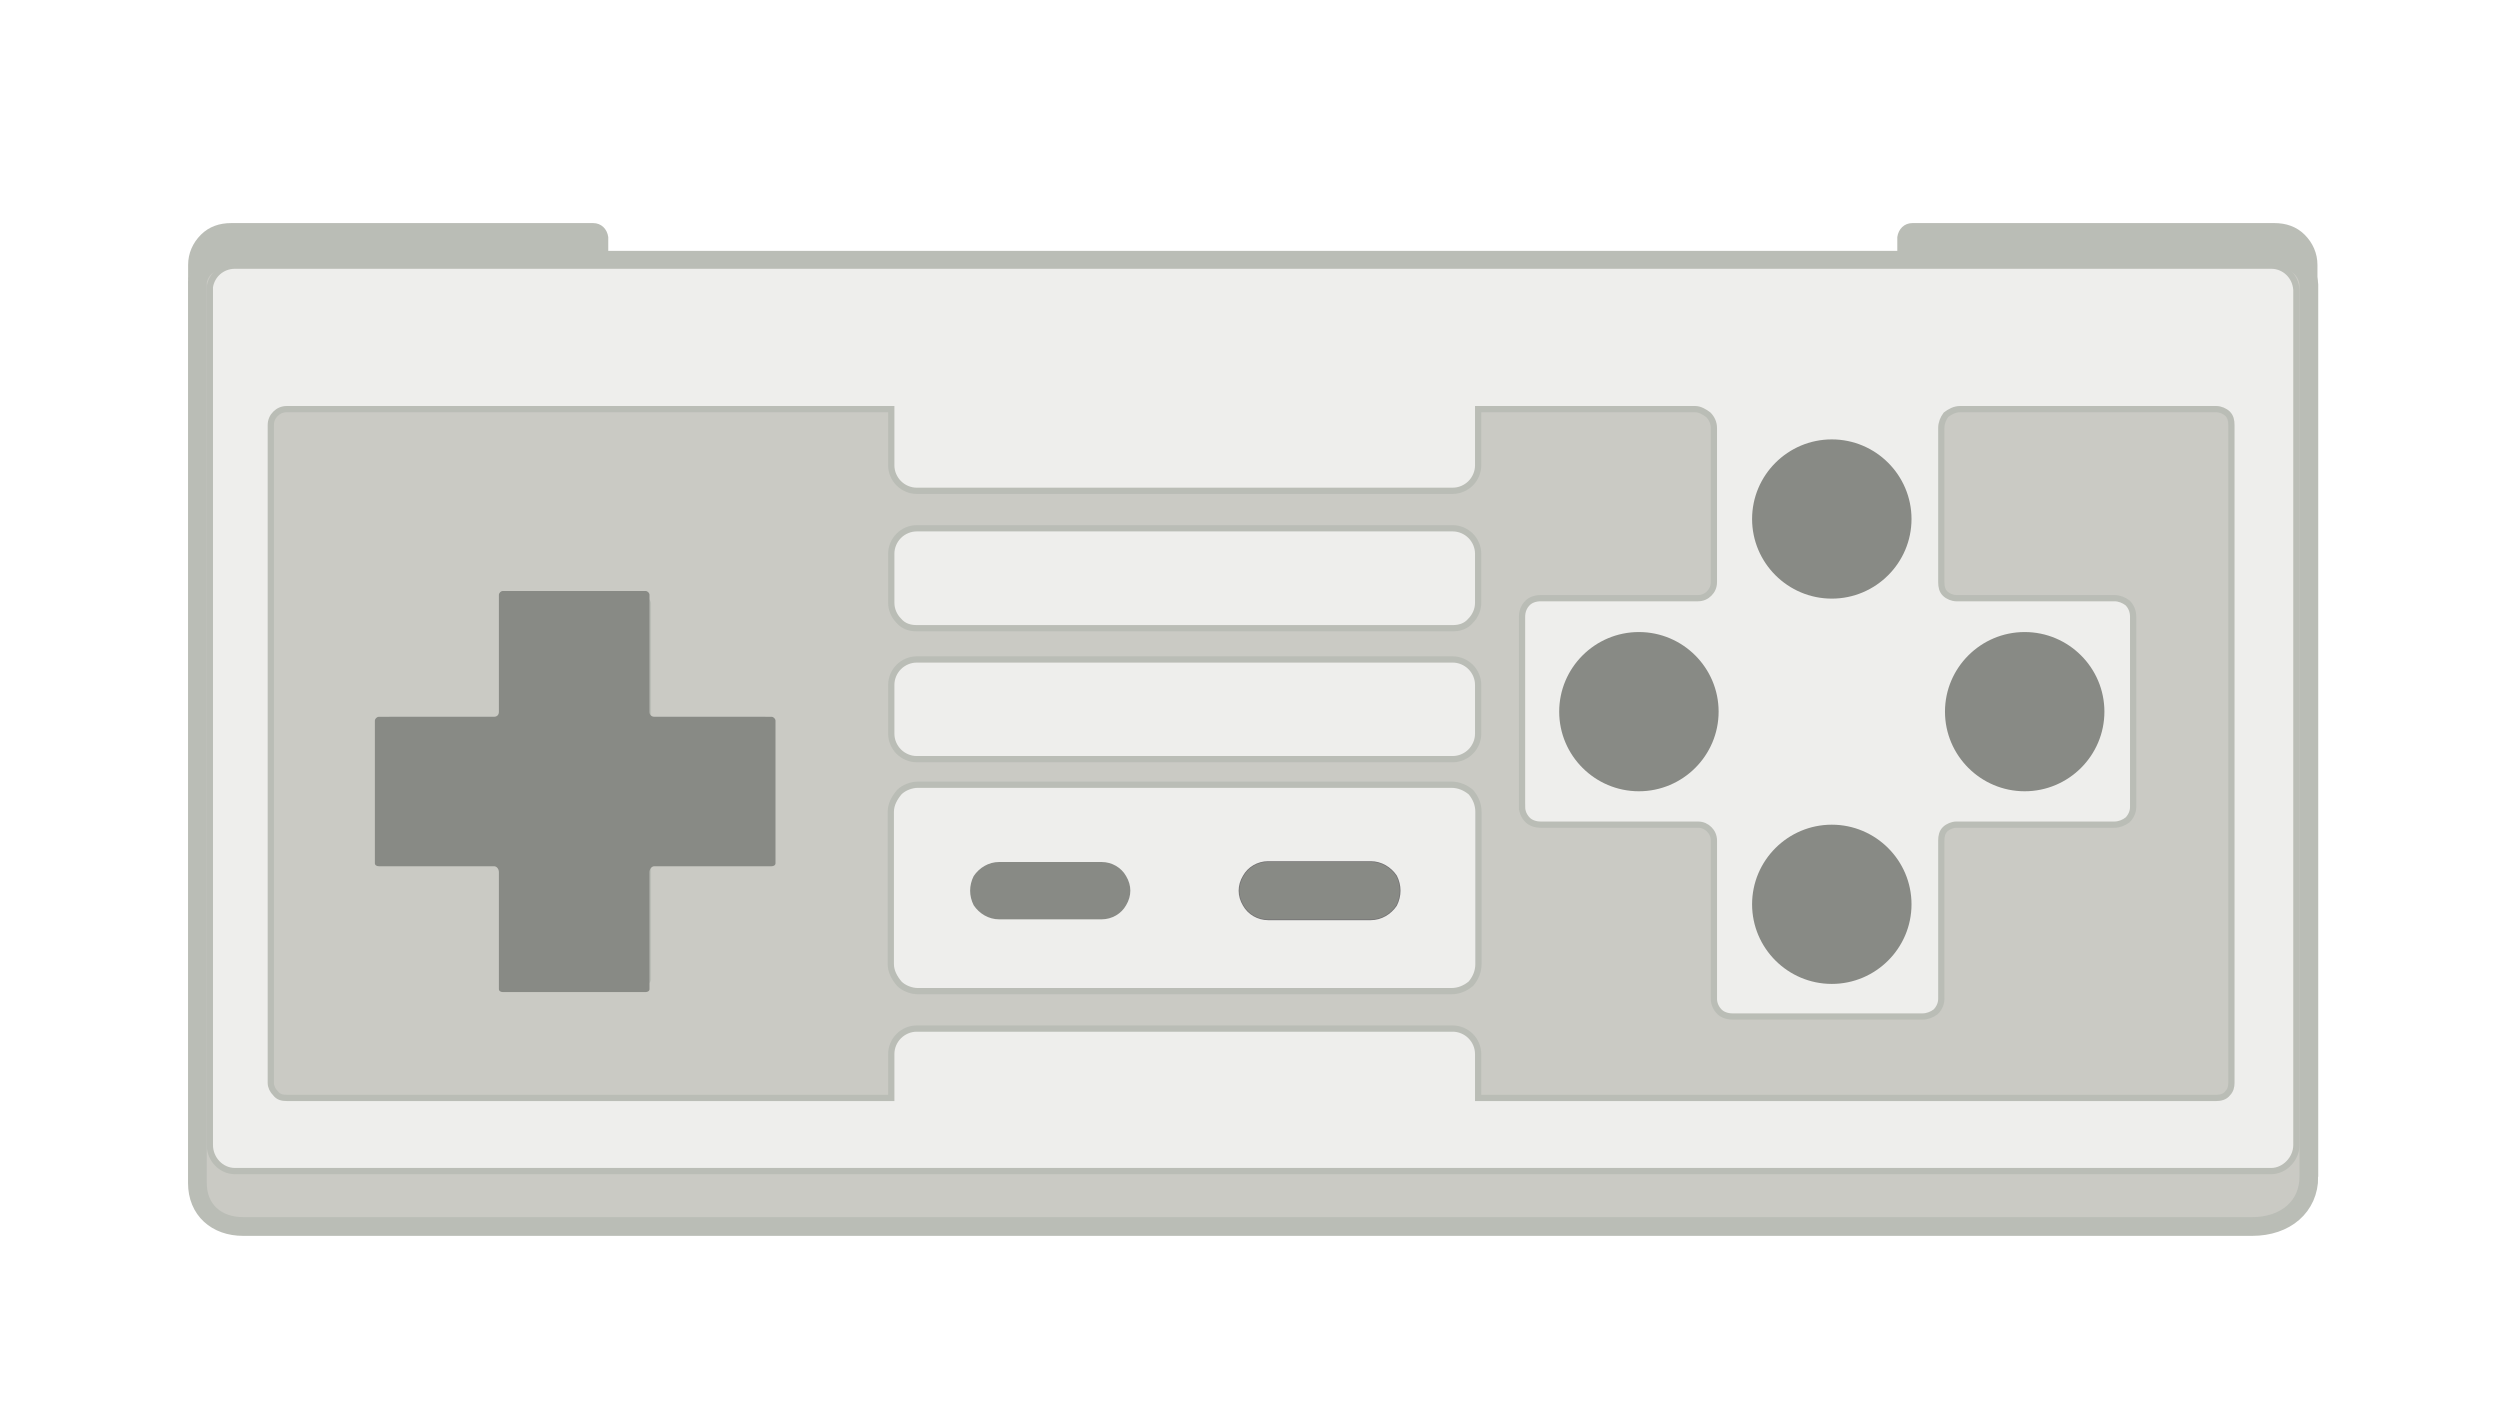
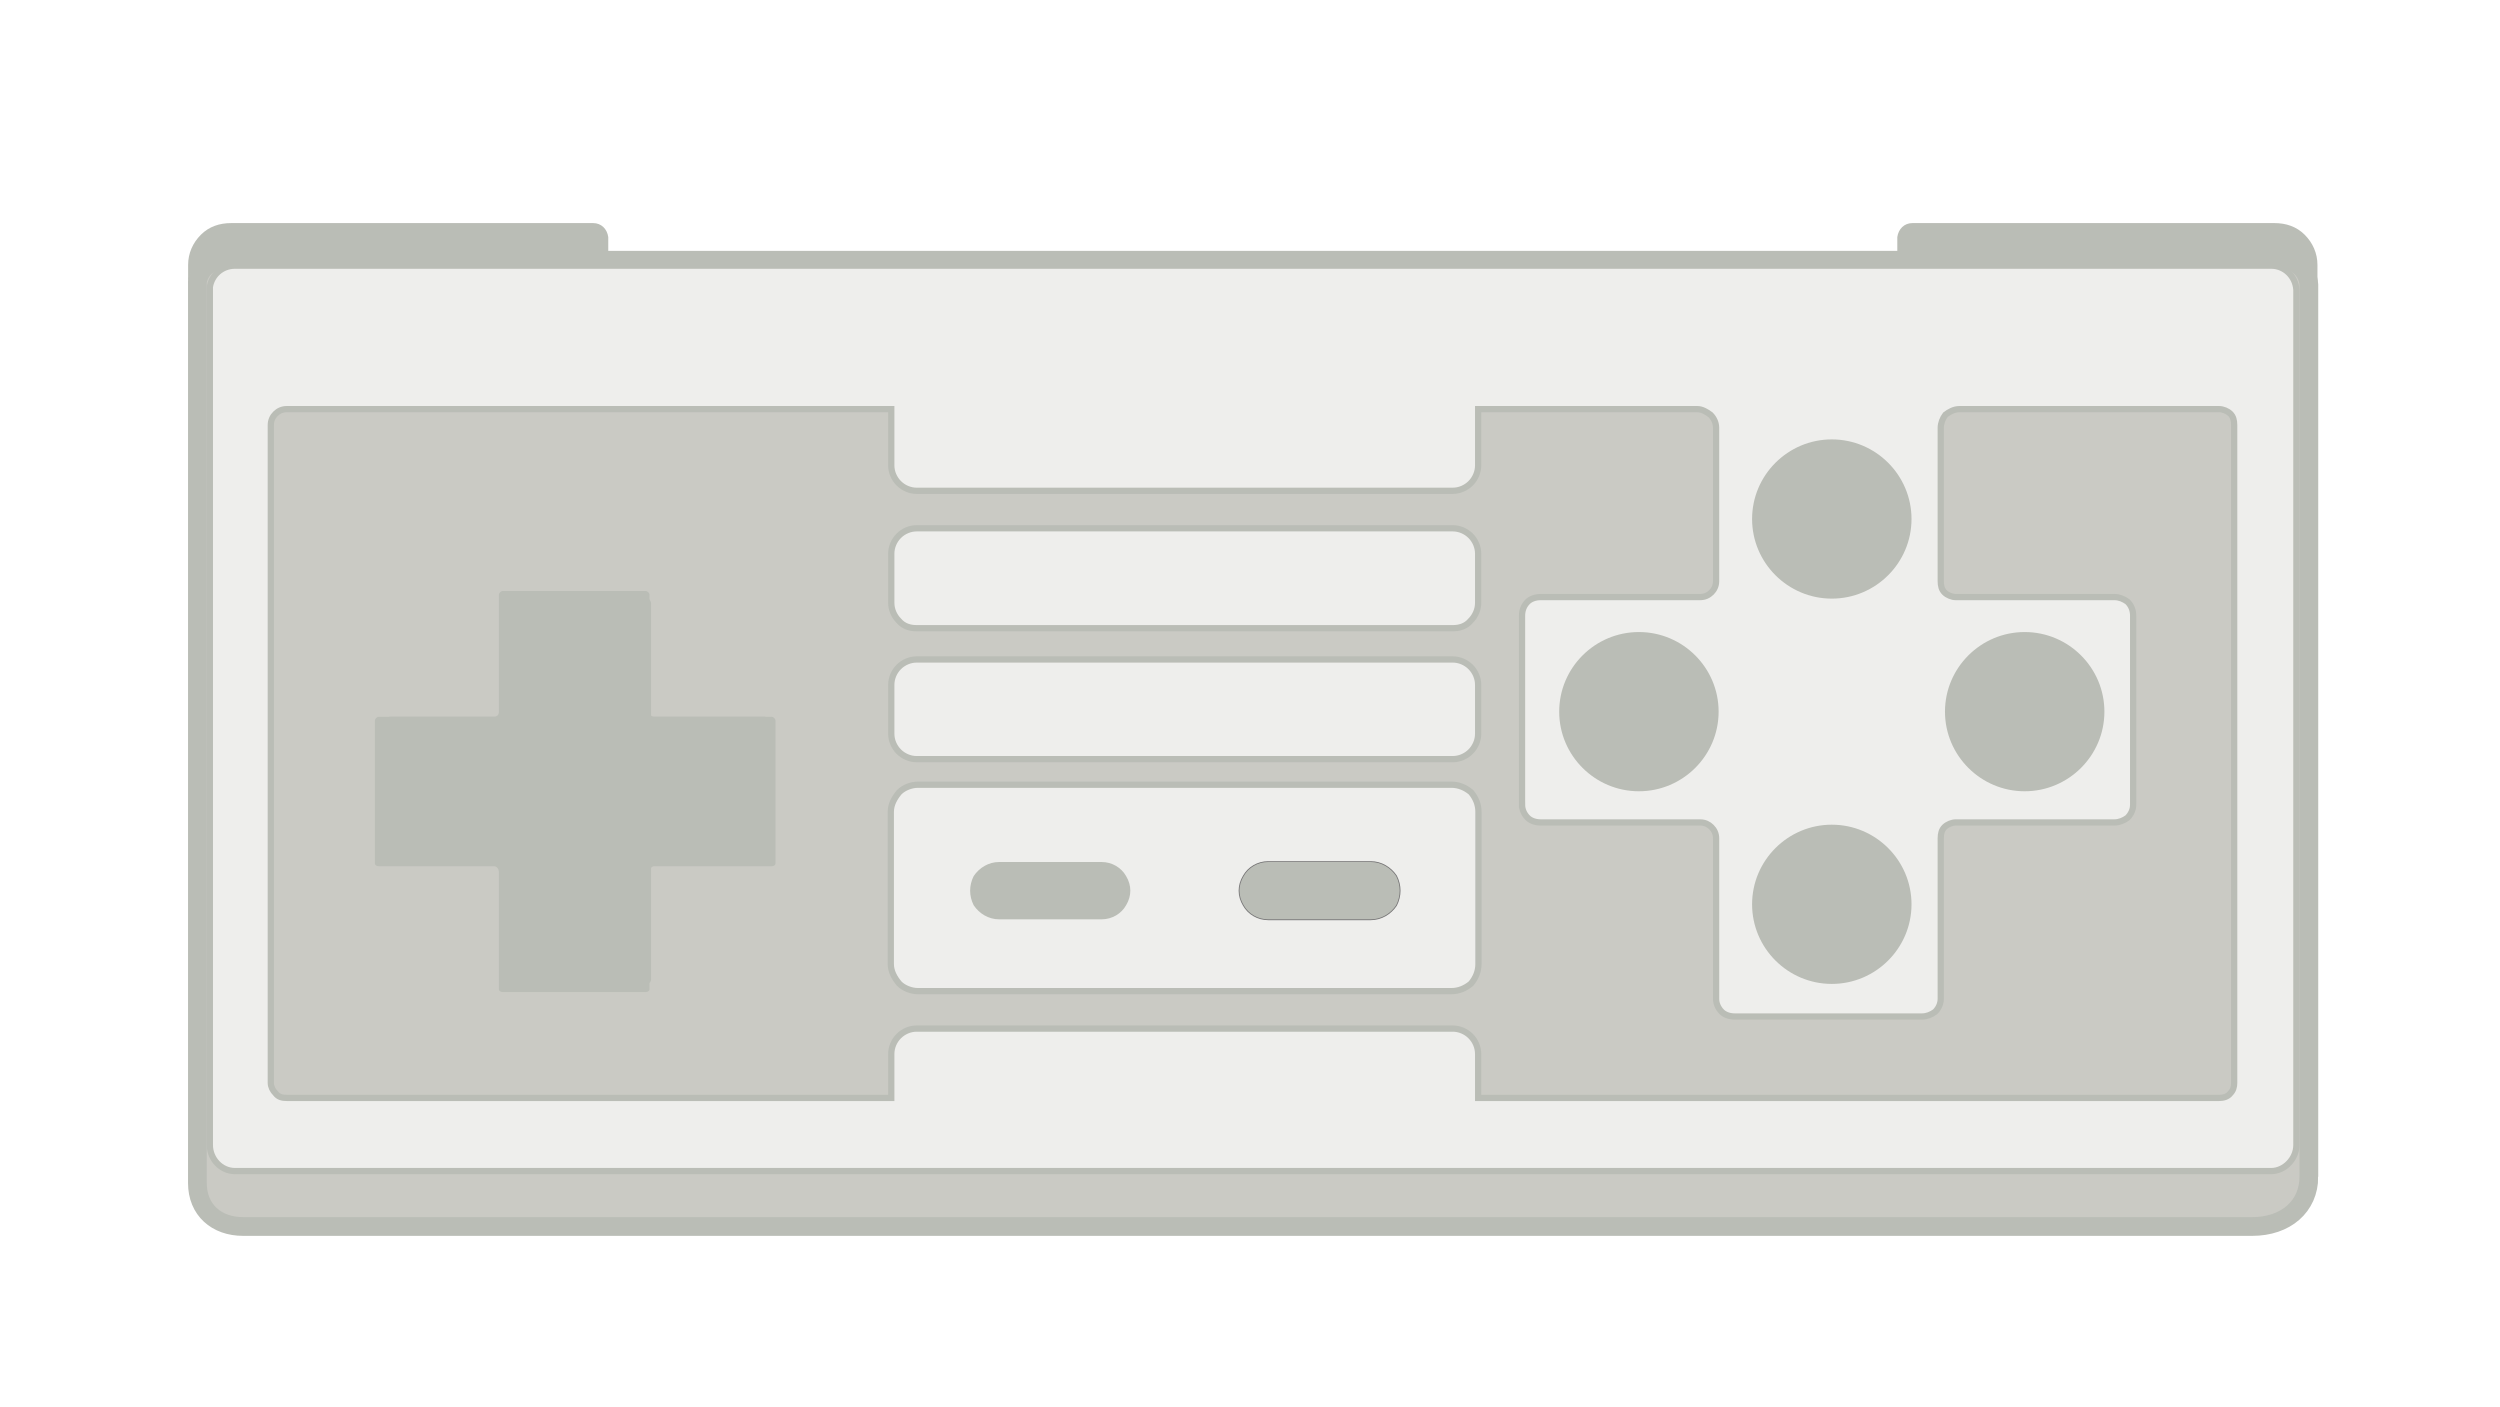
<svg xmlns="http://www.w3.org/2000/svg" id="svg7384" version="1.1" height="225" width="400">
  <defs id="defs7386" />
  <g transform="translate(-569.101,-638)" id="layer12" style="display:inline">
    <line class="fil0 str2" x1="924.817" y1="813.962" x2="805.733" y2="813.962" id="line87" style="clip-rule:evenodd;fill:none;fill-rule:evenodd;stroke:#757475;stroke-width:0.27;stroke-linejoin:bevel;image-rendering:optimizeQuality;shape-rendering:geometricPrecision;text-rendering:geometricPrecision" />
    <line class="fil0 str2" x1="711.64" y1="813.962" x2="614.385" y2="813.962" id="line89" style="clip-rule:evenodd;fill:none;fill-rule:evenodd;stroke:#757475;stroke-width:0.27;stroke-linejoin:bevel;image-rendering:optimizeQuality;shape-rendering:geometricPrecision;text-rendering:geometricPrecision" />
    <path style="clip-rule:evenodd;fill:#cacac4;fill-opacity:1;fill-rule:evenodd;stroke:#babdb6;stroke-width:3;stroke-miterlimit:4;stroke-dasharray:none;stroke-opacity:1;image-rendering:optimizeQuality;shape-rendering:geometricPrecision;text-rendering:geometricPrecision" id="path8346" d="m 938.517,826.279 0,-142.579 0,-0.15 c -0.151,-2.255 -1.957,-3.909 -4.065,-3.909 l -50.283,0 -229.136,0 -50.283,0 c -2.108,0 -3.764,1.504 -4.065,3.458 l 0,0.601 0,143.579 c 0,4.316 3.063,6.96 7.315,6.96 l 321.453,0 c 5.358,0 9.065,-3.205 9.065,-7.96 z" class="fil0 str3" />
    <line class="fil0 str2" x1="908.407" y1="733.671" x2="882.965" y2="733.671" id="line105" style="clip-rule:evenodd;fill:none;fill-rule:evenodd;stroke:#757475;stroke-width:0.27;stroke-linejoin:bevel;image-rendering:optimizeQuality;shape-rendering:geometricPrecision;text-rendering:geometricPrecision" />
    <line class="fil0 str2" x1="841.413" y1="733.671" x2="816.121" y2="733.671" id="line107" style="clip-rule:evenodd;fill:none;fill-rule:evenodd;stroke:#757475;stroke-width:0.27;stroke-linejoin:bevel;image-rendering:optimizeQuality;shape-rendering:geometricPrecision;text-rendering:geometricPrecision" />
    <path class="fil0 str2" d="m 611.825,811.556 c 0,0.601 0.301,1.203 0.753,1.654 0.452,0.601 1.054,0.752 1.807,0.752" id="path123" style="clip-rule:evenodd;fill:none;fill-rule:evenodd;stroke:#757475;stroke-width:0.27;stroke-linejoin:bevel;image-rendering:optimizeQuality;shape-rendering:geometricPrecision;text-rendering:geometricPrecision" />
    <path class="fil0 str3" d="m 936.523,821.213 0,-136.696 0,-0.149 c -0.149,-2.229 -1.934,-3.863 -4.017,-3.863 l -49.69,0 -226.431,0 -49.69,0 c -2.083,0 -3.719,1.486 -4.017,3.417 l 0,0.594 0,136.696 c 0,2.229 1.785,4.16 4.017,4.16 l 325.811,0 c 2.083,0 4.017,-1.932 4.017,-4.16 z" id="path139" style="clip-rule:evenodd;fill:#eeeeec;fill-opacity:1;fill-rule:evenodd;stroke:#babdb6;stroke-width:1;stroke-miterlimit:4;stroke-dasharray:none;stroke-opacity:1;image-rendering:optimizeQuality;shape-rendering:geometricPrecision;text-rendering:geometricPrecision" />
    <path class="fil0 str3" d="m 872.669,676.111 0,2.604 62.196,0 c 2.607,0 4.842,2.046 5.028,4.835 l 0,-3.162 c 0,-1.86 -0.745,-3.534 -2.048,-4.835 -1.304,-1.302 -2.979,-1.86 -4.842,-1.86 l -24.394,0 -8.938,0 -24.58,0 c -1.303,0 -2.235,0.93 -2.421,2.232 l 0,0.186 z" id="path143" style="clip-rule:evenodd;fill:#babdb6;fill-opacity:1;fill-rule:evenodd;stroke:none;stroke-width:2;stroke-miterlimit:4;stroke-dasharray:none;stroke-opacity:1;image-rendering:optimizeQuality;shape-rendering:geometricPrecision;text-rendering:geometricPrecision" />
-     <path id="path131" style="clip-rule:evenodd;fill:#888a85;fill-opacity:1;fill-rule:evenodd;stroke:none;stroke-width:0.27;image-rendering:optimizeQuality;shape-rendering:geometricPrecision;text-rendering:geometricPrecision" d="m 831.326,739.127 c -7.028,0 -12.754,5.719 -12.754,12.738 0,7.019 5.726,12.738 12.754,12.738 7.028,0 12.754,-5.719 12.754,-12.738 0,-7.019 -5.726,-12.738 -12.754,-12.738 z m 30.863,-30.823 c -7.028,0 -12.754,5.719 -12.754,12.738 0,7.019 5.726,12.738 12.754,12.738 7.028,0 12.754,-5.719 12.754,-12.738 0,-7.019 -5.726,-12.738 -12.754,-12.738 z m 30.863,30.823 c -7.028,0 -12.754,5.719 -12.754,12.738 0,7.019 5.726,12.738 12.754,12.738 7.028,0 12.754,-5.719 12.754,-12.738 0,-7.019 -5.726,-12.738 -12.754,-12.738 z m -30.863,30.823 c -7.028,0 -12.754,5.719 -12.754,12.738 0,7.019 5.726,12.738 12.754,12.738 7.028,0 12.754,-5.719 12.754,-12.738 0,-7.019 -5.726,-12.738 -12.754,-12.738 z" />
+     <path id="path131" style="clip-rule:nonzero;fill:#babdb6;fill-opacity:1;fill-rule:nonzero;stroke:none;stroke-width:0.579;image-rendering:auto;shape-rendering:auto;text-rendering:auto;color:#000000;display:inline;overflow:visible;visibility:visible;opacity:1;isolation:auto;mix-blend-mode:normal;color-interpolation:sRGB;color-interpolation-filters:linearRGB;solid-color:#000000;solid-opacity:1;stroke-linecap:butt;stroke-linejoin:miter;stroke-miterlimit:4;stroke-dasharray:none;stroke-dashoffset:0;stroke-opacity:1;filter-blend-mode:normal;filter-gaussianBlur-deviation:0;color-rendering:auto;enable-background:accumulate" d="m 831.326,739.127 c -7.028,0 -12.754,5.719 -12.754,12.738 0,7.019 5.726,12.738 12.754,12.738 7.028,0 12.754,-5.719 12.754,-12.738 0,-7.019 -5.726,-12.738 -12.754,-12.738 z m 30.863,-30.823 c -7.028,0 -12.754,5.719 -12.754,12.738 0,7.019 5.726,12.738 12.754,12.738 7.028,0 12.754,-5.719 12.754,-12.738 0,-7.019 -5.726,-12.738 -12.754,-12.738 z m 30.863,30.823 c -7.028,0 -12.754,5.719 -12.754,12.738 0,7.019 5.726,12.738 12.754,12.738 7.028,0 12.754,-5.719 12.754,-12.738 0,-7.019 -5.726,-12.738 -12.754,-12.738 z m -30.863,30.823 c -7.028,0 -12.754,5.719 -12.754,12.738 0,7.019 5.726,12.738 12.754,12.738 7.028,0 12.754,-5.719 12.754,-12.738 0,-7.019 -5.726,-12.738 -12.754,-12.738 z" />
    <path class="fil0 str3" d="m 768.096,778.177 c -0.903,1.504 -0.903,3.158 0,4.661 0.753,1.353 2.258,2.255 3.914,2.255 l 16.41,0 c 1.656,0 3.162,-0.902 4.065,-2.255 0.753,-1.504 0.753,-3.158 0,-4.661 -0.903,-1.353 -2.409,-2.255 -4.065,-2.255 l -16.41,0 c -1.656,0 -3.162,0.902 -3.914,2.255 z" id="path159" style="clip-rule:evenodd;fill:none;fill-rule:evenodd;stroke:#757475;stroke-width:0.27;image-rendering:optimizeQuality;shape-rendering:geometricPrecision;text-rendering:geometricPrecision" />
-     <path id="path4316" style="color:#000000;clip-rule:evenodd;display:inline;overflow:visible;visibility:visible;opacity:1;isolation:auto;mix-blend-mode:normal;color-interpolation:sRGB;color-interpolation-filters:linearRGB;solid-color:#000000;solid-opacity:1;fill:#888a85;fill-opacity:1;fill-rule:evenodd;stroke:none;stroke-width:0.27;stroke-linecap:butt;stroke-linejoin:bevel;stroke-miterlimit:4;stroke-dasharray:none;stroke-dashoffset:0;stroke-opacity:1;color-rendering:auto;image-rendering:optimizeQuality;shape-rendering:geometricPrecision;text-rendering:geometricPrecision;enable-background:accumulate" d="m 768.096,782.838 c -0.903,-1.504 -0.903,-3.158 0,-4.661 0.753,-1.353 2.258,-2.255 3.914,-2.255 l 16.41,0 c 1.656,0 3.162,0.902 4.065,2.255 0.753,1.504 0.753,3.158 0,4.661 -0.903,1.353 -2.409,2.255 -4.065,2.255 l -16.41,0 c -1.656,0 -3.162,-0.902 -3.914,-2.255 z m -39.143,-6.916 c -1.656,0 -3.162,0.902 -4.065,2.255 -0.753,1.504 -0.753,3.158 0,4.661 0.903,1.353 2.409,2.255 4.065,2.255 l 16.41,0 c 1.656,0 3.162,-0.902 3.914,-2.255 0.903,-1.504 0.903,-3.158 0,-4.661 -0.753,-1.353 -2.258,-2.255 -3.914,-2.255 l -16.41,0 z" />
-     <path class="fil0 str3" d="m 649.866,742.691 0,-2.545 0,-5.54 c 0,-0.299 0.299,-0.599 0.599,-0.599 l 21.712,0 c 0.299,0 0.599,0.299 0.599,0.599 l 0,5.54 0,2.545 0,2.396 0,7.337 c 0,0.449 0.3,0.749 0.749,0.749 l 2.396,0 7.337,0 2.396,0 5.69,0 c 0.299,0 0.599,0.299 0.599,0.599 l 0,21.712 c 0,0.299 -0.299,0.449 -0.599,0.449 l -5.69,0 -2.396,0 -2.396,0 -7.337,0 c -0.449,0 -0.749,0.449 -0.749,0.898 l 0,2.396 0,7.337 0,2.396 0,5.69 c 0,0.299 -0.299,0.449 -0.599,0.449 l -21.712,0 c -0.299,0 -0.599,-0.15 -0.599,-0.449 l 0,-5.69 0,-2.396 0,-2.546 0,-7.187 c 0,-0.449 -0.299,-0.898 -0.749,-0.898 l -2.396,0 -7.337,0 -2.396,0 -5.39,0 c -0.299,0 -0.599,-0.15 -0.599,-0.449 l 0,-21.712 c 0,-0.299 0.299,-0.599 0.599,-0.599 l 5.39,0 2.396,0 2.396,0 7.337,0 c 0.449,0 0.749,-0.299 0.749,-0.749 l 0,-2.545 z m 63.038,-5.377 c -0.749,-0.749 -1.198,-1.797 -1.198,-2.845 l 0,-7.898 c 0,-1.048 0.449,-2.096 1.198,-2.845 0.749,-0.749 1.797,-1.198 2.845,-1.198 l 85.811,0 c 1.048,0 2.096,0.449 2.845,1.198 0.749,0.749 1.198,1.797 1.198,2.845 l 0,7.898 c 0,1.048 -0.449,2.096 -1.198,2.845 -0.749,0.898 -1.797,1.198 -2.845,1.198 l -85.811,0 c -1.048,0 -2.096,-0.299 -2.845,-1.198 z m 2.845,6.202 85.811,0 c 1.048,0 2.096,0.449 2.845,1.198 0.749,0.749 1.198,1.797 1.198,2.845 l 0,7.86 c 0,1.048 -0.449,2.096 -1.198,2.845 -0.749,0.749 -1.797,1.198 -2.845,1.198 l -85.811,0 c -1.048,0 -2.096,-0.449 -2.845,-1.198 -0.749,-0.749 -1.198,-1.797 -1.198,-2.845 l 0,-7.86 c 0,-1.048 0.449,-2.096 1.198,-2.845 0.749,-0.749 1.797,-1.198 2.845,-1.198 z m 96.878,23.583 0,-30.396 c 0,-0.898 0.299,-1.647 0.898,-2.246 0.449,-0.449 1.198,-0.749 2.096,-0.749 l 25.155,0 c 0.749,0 1.348,-0.299 1.797,-0.749 0.449,-0.449 0.749,-1.048 0.749,-1.797 l 0,-24.706 c 0,-0.749 -0.299,-1.497 -0.898,-2.096 -0.599,-0.449 -1.348,-0.898 -2.096,-0.898 l -34.725,0 0,9.021 c 0,1.048 -0.449,2.096 -1.198,2.845 -0.749,0.749 -1.797,1.198 -2.845,1.198 l -85.811,0 c -1.048,0 -2.096,-0.449 -2.845,-1.198 -0.749,-0.749 -1.198,-1.797 -1.198,-2.845 l 0,-9.021 -96.729,0 c -0.749,0 -1.348,0.299 -1.797,0.749 -0.449,0.449 -0.749,1.048 -0.749,1.797 l 0,105.264 c 0,0.599 0.299,1.198 0.749,1.647 0.449,0.599 1.048,0.749 1.797,0.749 l 96.729,0 0,-7.051 c 0,-1.048 0.449,-2.096 1.198,-2.845 0.749,-0.749 1.797,-1.198 2.845,-1.198 l 85.811,0 c 1.048,0 2.096,0.449 2.845,1.198 0.749,0.749 1.198,1.797 1.198,2.845 l 0,7.051 118.128,0 c 0.599,0 1.348,-0.15 1.797,-0.749 0.449,-0.449 0.599,-1.048 0.599,-1.647 l 0,-105.264 c 0,-0.749 -0.15,-1.348 -0.599,-1.797 -0.449,-0.449 -1.198,-0.749 -1.797,-0.749 l -41.027,0 c -0.898,0 -1.647,0.449 -2.246,0.898 -0.449,0.599 -0.749,1.348 -0.749,2.096 l 0,24.706 c 0,0.749 0.15,1.348 0.599,1.797 0.449,0.449 1.198,0.749 1.797,0.749 l 25.305,0 c 0.749,0 1.497,0.299 2.096,0.749 0.599,0.599 0.898,1.348 0.898,2.246 l 0,30.396 c 0,0.749 -0.3,1.497 -0.898,2.096 -0.599,0.449 -1.348,0.749 -2.096,0.749 l -25.305,0 c -0.599,0 -1.348,0.299 -1.797,0.749 -0.449,0.449 -0.599,1.048 -0.599,1.797 l 0,25.305 c 0,0.749 -0.299,1.497 -0.898,2.096 -0.599,0.449 -1.348,0.749 -2.096,0.749 l -30.396,0 c -0.898,0 -1.647,-0.299 -2.096,-0.749 -0.599,-0.599 -0.898,-1.348 -0.898,-2.096 l 0,-25.305 c 0,-0.749 -0.299,-1.348 -0.749,-1.797 -0.449,-0.449 -1.048,-0.749 -1.797,-0.749 l -25.155,0 c -0.898,0 -1.647,-0.299 -2.096,-0.749 -0.599,-0.599 -0.898,-1.348 -0.898,-2.096 z m -96.654,-3.544 85.338,0 c 1.198,0 2.246,0.449 3.144,1.198 0.749,0.898 1.198,1.947 1.198,3.144 l 0,24.344 c 0,1.198 -0.449,2.246 -1.198,3.144 -0.898,0.749 -1.947,1.198 -3.144,1.198 l -85.338,0 c -1.048,0 -2.246,-0.449 -2.995,-1.198 -0.749,-0.898 -1.348,-1.947 -1.348,-3.144 l 0,-24.344 c 0,-1.198 0.599,-2.246 1.348,-3.144 0.749,-0.749 1.947,-1.198 2.995,-1.198 z" id="path155" style="clip-rule:evenodd;fill:#cacac4;fill-opacity:1;fill-rule:evenodd;stroke:#babdb6;stroke-width:1;stroke-miterlimit:4;stroke-dasharray:none;stroke-opacity:1;image-rendering:optimizeQuality;shape-rendering:geometricPrecision;text-rendering:geometricPrecision" />
-     <path class="fil0 str3" d="m 693.18,776.127 0,-22.807 c 0,-0.315 -0.315,-0.629 -0.63,-0.629 l -5.985,0 -2.52,0 -7.717,0 -2.52,0 c -0.472,0 -0.787,-0.315 -0.787,-0.786 l 0,-7.707 0,-2.517 0,-2.674 0,-5.82 c 0,-0.315 -0.315,-0.629 -0.63,-0.629 l -22.836,0 c -0.315,0 -0.63,0.315 -0.63,0.629 l 0,5.82 0,2.674 0,7.55 0,2.674 c 0,0.472 -0.315,0.786 -0.787,0.786 l -7.717,0 -2.52,0 -2.52,0 -5.67,0 c -0.315,0 -0.63,0.315 -0.63,0.629 l 0,22.807 c 0,0.315 0.315,0.472 0.63,0.472 l 5.67,0 2.52,0 7.717,0 2.52,0 c 0.472,0 0.787,0.472 0.787,0.944 l 0,7.55 0,2.674 0,2.517 0,5.977 c 0,0.315 0.315,0.472 0.63,0.472 l 22.836,0 c 0.315,0 0.63,-0.157 0.63,-0.472 l 0,-5.977 0,-2.517 0,-7.707 0,-2.517 c 0,-0.472 0.315,-0.944 0.787,-0.944 l 7.717,0 2.52,0 2.52,0 5.985,0 c 0.315,0 0.63,-0.157 0.63,-0.472 z" id="path153" style="color:#000000;clip-rule:evenodd;display:inline;overflow:visible;visibility:visible;opacity:1;isolation:auto;mix-blend-mode:normal;color-interpolation:sRGB;color-interpolation-filters:linearRGB;solid-color:#000000;solid-opacity:1;fill:#888a85;fill-opacity:1;fill-rule:evenodd;stroke:none;stroke-width:0.27;stroke-linecap:butt;stroke-linejoin:bevel;stroke-miterlimit:4;stroke-dasharray:none;stroke-dashoffset:0;stroke-opacity:1;color-rendering:auto;image-rendering:optimizeQuality;shape-rendering:geometricPrecision;text-rendering:geometricPrecision;enable-background:accumulate" />
+     <path id="path4316" style="color:#000000;clip-rule:nonzero;display:inline;overflow:visible;visibility:visible;opacity:1;isolation:auto;mix-blend-mode:normal;color-interpolation:sRGB;color-interpolation-filters:linearRGB;solid-color:#000000;solid-opacity:1;fill:#babdb6;fill-opacity:1;fill-rule:nonzero;stroke:none;stroke-width:0.579;stroke-linecap:butt;stroke-linejoin:miter;stroke-miterlimit:4;stroke-dasharray:none;stroke-dashoffset:0;stroke-opacity:1;color-rendering:auto;image-rendering:auto;shape-rendering:auto;text-rendering:auto;enable-background:accumulate;filter-blend-mode:normal;filter-gaussianBlur-deviation:0" d="m 768.096,782.838 c -0.903,-1.504 -0.903,-3.158 0,-4.661 0.753,-1.353 2.258,-2.255 3.914,-2.255 l 16.41,0 c 1.656,0 3.162,0.902 4.065,2.255 0.753,1.504 0.753,3.158 0,4.661 -0.903,1.353 -2.409,2.255 -4.065,2.255 l -16.41,0 c -1.656,0 -3.162,-0.902 -3.914,-2.255 z m -39.143,-6.916 c -1.656,0 -3.162,0.902 -4.065,2.255 -0.753,1.504 -0.753,3.158 0,4.661 0.903,1.353 2.409,2.255 4.065,2.255 l 16.41,0 c 1.656,0 3.162,-0.902 3.914,-2.255 0.903,-1.504 0.903,-3.158 0,-4.661 -0.753,-1.353 -2.258,-2.255 -3.914,-2.255 l -16.41,0 z" />
+     <path class="fil0 str3" d="m 649.866,742.691 0,-2.545 0,-5.54 c 0,-0.299 0.299,-0.599 0.599,-0.599 l 21.712,0 c 0.299,0 0.599,0.299 0.599,0.599 l 0,5.54 0,2.545 0,2.396 0,7.337 c 0,0.449 0.3,0.749 0.749,0.749 l 2.396,0 7.337,0 2.396,0 5.69,0 c 0.299,0 0.599,0.299 0.599,0.599 l 0,21.712 c 0,0.299 -0.299,0.449 -0.599,0.449 l -5.69,0 -2.396,0 -2.396,0 -7.337,0 c -0.449,0 -0.749,0.449 -0.749,0.898 l 0,2.396 0,7.337 0,2.396 0,5.69 c 0,0.299 -0.299,0.449 -0.599,0.449 l -21.712,0 c -0.299,0 -0.599,-0.15 -0.599,-0.449 l 0,-5.69 0,-2.396 0,-2.546 0,-7.187 c 0,-0.449 -0.299,-0.898 -0.749,-0.898 l -2.396,0 -7.337,0 -2.396,0 -5.39,0 c -0.299,0 -0.599,-0.15 -0.599,-0.449 l 0,-21.712 c 0,-0.299 0.299,-0.599 0.599,-0.599 l 5.39,0 2.396,0 2.396,0 7.337,0 c 0.449,0 0.749,-0.299 0.749,-0.749 l 0,-2.545 z m 63.038,-5.377 c -0.749,-0.749 -1.198,-1.797 -1.198,-2.845 l 0,-7.898 c 0,-1.048 0.449,-2.096 1.198,-2.845 0.749,-0.749 1.797,-1.198 2.845,-1.198 l 85.811,0 c 1.048,0 2.096,0.449 2.845,1.198 0.749,0.749 1.198,1.797 1.198,2.845 l 0,7.898 c 0,1.048 -0.449,2.096 -1.198,2.845 -0.749,0.898 -1.797,1.198 -2.845,1.198 l -85.811,0 c -1.048,0 -2.096,-0.299 -2.845,-1.198 z m 2.845,6.202 85.811,0 c 1.048,0 2.096,0.449 2.845,1.198 0.749,0.749 1.198,1.797 1.198,2.845 l 0,7.86 c 0,1.048 -0.449,2.096 -1.198,2.845 -0.749,0.749 -1.797,1.198 -2.845,1.198 l -85.811,0 c -1.048,0 -2.096,-0.449 -2.845,-1.198 -0.749,-0.749 -1.198,-1.797 -1.198,-2.845 l 0,-7.86 c 0,-1.048 0.449,-2.096 1.198,-2.845 0.749,-0.749 1.797,-1.198 2.845,-1.198 z m 96.878,23.229 0,-30.219 c 0,-0.898 0.299,-1.647 0.898,-2.246 0.449,-0.449 1.198,-0.749 2.096,-0.749 l 25.509,0 c 0.749,0 1.348,-0.299 1.797,-0.749 0.449,-0.449 0.749,-1.048 0.749,-1.797 l 0,-24.529 c 0,-0.749 -0.299,-1.497 -0.898,-2.096 -0.599,-0.449 -1.348,-0.898 -2.096,-0.898 l -35.079,0 0,9.021 c 0,1.048 -0.449,2.096 -1.198,2.845 -0.749,0.749 -1.797,1.198 -2.845,1.198 l -85.811,0 c -1.048,0 -2.096,-0.449 -2.845,-1.198 -0.749,-0.749 -1.198,-1.797 -1.198,-2.845 l 0,-9.021 -96.729,0 c -0.749,0 -1.348,0.299 -1.797,0.749 -0.449,0.449 -0.749,1.048 -0.749,1.797 l 0,105.264 c 0,0.599 0.299,1.198 0.749,1.647 0.449,0.599 1.048,0.749 1.797,0.749 l 96.729,0 0,-7.051 c 0,-1.048 0.449,-2.096 1.198,-2.845 0.749,-0.749 1.797,-1.198 2.845,-1.198 l 85.811,0 c 1.048,0 2.096,0.449 2.845,1.198 0.749,0.749 1.198,1.797 1.198,2.845 l 0,7.051 118.57,0 c 0.599,0 1.348,-0.15 1.797,-0.749 0.449,-0.449 0.599,-1.048 0.599,-1.647 l 0,-105.264 c 0,-0.749 -0.15,-1.348 -0.599,-1.797 -0.449,-0.449 -1.198,-0.749 -1.797,-0.749 l -41.558,0 c -0.898,0 -1.647,0.449 -2.246,0.898 -0.449,0.599 -0.749,1.348 -0.749,2.096 l 0,24.529 c 0,0.749 0.15,1.348 0.599,1.797 0.449,0.449 1.198,0.749 1.797,0.749 l 25.394,0 c 0.749,0 1.497,0.299 2.096,0.749 0.599,0.599 0.898,1.348 0.898,2.246 l 0,30.219 c 0,0.749 -0.3,1.497 -0.898,2.096 -0.599,0.449 -1.348,0.749 -2.096,0.749 l -25.394,0 c -0.599,0 -1.348,0.299 -1.797,0.749 -0.449,0.449 -0.599,1.048 -0.599,1.797 l 0,25.659 c 0,0.749 -0.299,1.497 -0.898,2.096 -0.599,0.449 -1.348,0.749 -2.096,0.749 l -29.954,0 c -0.898,0 -1.647,-0.299 -2.096,-0.749 -0.599,-0.599 -0.898,-1.348 -0.898,-2.096 l 0,-25.659 c 0,-0.749 -0.299,-1.348 -0.749,-1.797 -0.449,-0.449 -1.048,-0.749 -1.797,-0.749 l -25.509,0 c -0.898,0 -1.647,-0.299 -2.096,-0.749 -0.599,-0.599 -0.898,-1.348 -0.898,-2.096 z m -96.654,-3.191 85.338,0 c 1.198,0 2.246,0.449 3.144,1.198 0.749,0.898 1.198,1.947 1.198,3.144 l 0,24.344 c 0,1.198 -0.449,2.246 -1.198,3.144 -0.898,0.749 -1.947,1.198 -3.144,1.198 l -85.338,0 c -1.048,0 -2.246,-0.449 -2.995,-1.198 -0.749,-0.898 -1.348,-1.947 -1.348,-3.144 l 0,-24.344 c 0,-1.198 0.599,-2.246 1.348,-3.144 0.749,-0.749 1.947,-1.198 2.995,-1.198 z" id="path155" style="clip-rule:evenodd;fill:#cacac4;fill-opacity:1;fill-rule:evenodd;stroke:#babdb6;stroke-width:1;stroke-miterlimit:4;stroke-dasharray:none;stroke-opacity:1;image-rendering:optimizeQuality;shape-rendering:geometricPrecision;text-rendering:geometricPrecision" />
+     <path class="fil0 str3" d="m 693.18,776.127 0,-22.807 c 0,-0.315 -0.315,-0.629 -0.63,-0.629 l -5.985,0 -2.52,0 -7.717,0 -2.52,0 c -0.472,0 -0.787,-0.315 -0.787,-0.786 l 0,-7.707 0,-2.517 0,-2.674 0,-5.82 c 0,-0.315 -0.315,-0.629 -0.63,-0.629 l -22.836,0 c -0.315,0 -0.63,0.315 -0.63,0.629 l 0,5.82 0,2.674 0,7.55 0,2.674 c 0,0.472 -0.315,0.786 -0.787,0.786 l -7.717,0 -2.52,0 -2.52,0 -5.67,0 c -0.315,0 -0.63,0.315 -0.63,0.629 l 0,22.807 c 0,0.315 0.315,0.472 0.63,0.472 l 5.67,0 2.52,0 7.717,0 2.52,0 c 0.472,0 0.787,0.472 0.787,0.944 l 0,7.55 0,2.674 0,2.517 0,5.977 c 0,0.315 0.315,0.472 0.63,0.472 l 22.836,0 c 0.315,0 0.63,-0.157 0.63,-0.472 l 0,-5.977 0,-2.517 0,-7.707 0,-2.517 c 0,-0.472 0.315,-0.944 0.787,-0.944 l 7.717,0 2.52,0 2.52,0 5.985,0 c 0.315,0 0.63,-0.157 0.63,-0.472 z" id="path153" style="color:#000000;clip-rule:nonzero;display:inline;overflow:visible;visibility:visible;opacity:1;isolation:auto;mix-blend-mode:normal;color-interpolation:sRGB;color-interpolation-filters:linearRGB;solid-color:#000000;solid-opacity:1;fill:#babdb6;fill-opacity:1;fill-rule:nonzero;stroke:none;stroke-width:0.579;stroke-linecap:butt;stroke-linejoin:miter;stroke-miterlimit:4;stroke-dasharray:none;stroke-dashoffset:0;stroke-opacity:1;color-rendering:auto;image-rendering:auto;shape-rendering:auto;text-rendering:auto;enable-background:accumulate;filter-blend-mode:normal;filter-gaussianBlur-deviation:0" />
    <path style="display:inline;fill:#fdbc46;fill-opacity:1;stroke:none" id="path7195" d="m 306.092,695.462 -11.896,-8.535 c -23.137,28.511 -34.251,64.894 -29.756,101.165 l -14.332,0.775 25.494,30.207 17.146,-32.499 -12.999,0.704 c -4.923,-32.563 5.547,-66.183 26.342,-91.817 z" />
    <path style="clip-rule:evenodd;fill:#babdb6;fill-opacity:1;fill-rule:evenodd;stroke:none;stroke-width:2;stroke-miterlimit:4;stroke-dasharray:none;stroke-opacity:1;image-rendering:optimizeQuality;shape-rendering:geometricPrecision;text-rendering:geometricPrecision" id="path8348" d="m 666.423,676.111 0,2.604 -62.196,0 c -2.607,0 -4.842,2.046 -5.028,4.835 l 0,-3.162 c 0,-1.86 0.745,-3.534 2.048,-4.835 1.304,-1.302 2.979,-1.86 4.842,-1.86 l 24.394,0 8.938,0 24.58,0 c 1.303,0 2.235,0.93 2.421,2.232 l 0,0.186 z" class="fil0 str3" />
    <line style="clip-rule:evenodd;fill:none;fill-rule:evenodd;stroke:#757475;stroke-width:0.27;stroke-linejoin:bevel;image-rendering:optimizeQuality;shape-rendering:geometricPrecision;text-rendering:geometricPrecision" id="line8350" y2="814.962" x2="1308.733" y1="814.962" x1="1427.817" class="fil0 str2" />
    <line style="clip-rule:evenodd;fill:none;fill-rule:evenodd;stroke:#757475;stroke-width:0.27;stroke-linejoin:bevel;image-rendering:optimizeQuality;shape-rendering:geometricPrecision;text-rendering:geometricPrecision" id="line8352" y2="814.962" x2="1117.385" y1="814.962" x1="1214.639" class="fil0 str2" />
    <path class="fil0 str3" d="m 1441.517,830.029 0,-138.329 0,-0.15 c -0.15,-2.255 -1.957,-3.909 -4.065,-3.909 l -50.283,0 -229.136,0 -50.283,0 c -2.108,0 -3.764,1.504 -4.065,3.458 l 0,0.601 0,138.329 c 0,2.255 1.807,4.21 4.065,4.21 l 329.703,0 c 2.108,0 4.065,-1.955 4.065,-4.21 z" id="path8354" style="clip-rule:evenodd;fill:#cacac4;fill-opacity:1;fill-rule:evenodd;stroke:#babdb6;stroke-width:3;stroke-miterlimit:4;stroke-dasharray:none;stroke-opacity:1;image-rendering:optimizeQuality;shape-rendering:geometricPrecision;text-rendering:geometricPrecision" />
    <line style="clip-rule:evenodd;fill:none;fill-rule:evenodd;stroke:#757475;stroke-width:0.27;stroke-linejoin:bevel;image-rendering:optimizeQuality;shape-rendering:geometricPrecision;text-rendering:geometricPrecision" id="line8356" y2="734.671" x2="1385.965" y1="734.671" x1="1411.407" class="fil0 str2" />
    <line style="clip-rule:evenodd;fill:none;fill-rule:evenodd;stroke:#757475;stroke-width:0.27;stroke-linejoin:bevel;image-rendering:optimizeQuality;shape-rendering:geometricPrecision;text-rendering:geometricPrecision" id="line8358" y2="734.671" x2="1319.121" y1="734.671" x1="1344.413" class="fil0 str2" />
    <path style="clip-rule:evenodd;fill:none;fill-rule:evenodd;stroke:#757475;stroke-width:0.27;stroke-linejoin:bevel;image-rendering:optimizeQuality;shape-rendering:geometricPrecision;text-rendering:geometricPrecision" id="path8360" d="m 1114.825,812.556 c 0,0.601 0.301,1.203 0.753,1.654 0.452,0.601 1.054,0.752 1.807,0.752" class="fil0 str2" />
    <path style="clip-rule:evenodd;fill:#eeeeec;fill-opacity:1;fill-rule:evenodd;stroke:#babdb6;stroke-width:3;stroke-miterlimit:4;stroke-dasharray:none;stroke-opacity:1;image-rendering:optimizeQuality;shape-rendering:geometricPrecision;text-rendering:geometricPrecision" id="path8362" d="m 1441.517,822.029 0,-138.329 0,-0.15 c -0.15,-2.255 -1.957,-3.909 -4.065,-3.909 l -50.283,0 -229.136,0 -50.283,0 c -2.108,0 -3.764,1.504 -4.065,3.458 l 0,0.601 0,138.329 c 0,2.255 1.807,4.21 4.065,4.21 l 329.703,0 c 2.108,0 4.065,-1.955 4.065,-4.21 z" class="fil0 str3" />
    <path style="clip-rule:evenodd;fill:#ef2929;fill-opacity:1;fill-rule:evenodd;stroke:none;stroke-width:2;stroke-miterlimit:4;stroke-dasharray:none;stroke-opacity:1;image-rendering:optimizeQuality;shape-rendering:geometricPrecision;text-rendering:geometricPrecision" id="path8364" d="m 1375.669,675.611 0,2.604 62.196,0 c 2.607,0 4.841,2.046 5.028,4.835 l 0,-3.162 c 0,-1.86 -0.745,-3.534 -2.048,-4.835 -1.304,-1.302 -2.979,-1.86 -4.842,-1.86 l -24.394,0 -8.938,0 -24.58,0 c -1.304,0 -2.235,0.93 -2.421,2.232 l 0,0.186 z" class="fil0 str3" />
    <path style="color:#000000;clip-rule:evenodd;display:inline;overflow:visible;visibility:visible;opacity:1;isolation:auto;mix-blend-mode:normal;color-interpolation:sRGB;color-interpolation-filters:linearRGB;solid-color:#000000;solid-opacity:1;fill:#2e3436;fill-opacity:1;fill-rule:evenodd;stroke:none;stroke-width:0.27;stroke-linecap:butt;stroke-linejoin:bevel;stroke-miterlimit:4;stroke-dasharray:none;stroke-dashoffset:0;stroke-opacity:1;color-rendering:auto;image-rendering:optimizeQuality;shape-rendering:geometricPrecision;text-rendering:geometricPrecision;enable-background:accumulate" id="path8366" d="m 1194.767,776.621 0,-21.802 c 0,-0.301 -0.301,-0.601 -0.602,-0.601 l -5.721,0 -2.409,0 -7.377,0 -2.409,0 c -0.452,0 -0.753,-0.301 -0.753,-0.752 l 0,-7.368 0,-2.406 0,-2.556 0,-5.563 c 0,-0.301 -0.301,-0.601 -0.602,-0.601 l -21.83,0 c -0.301,0 -0.602,0.301 -0.602,0.601 l 0,5.563 0,2.556 0,7.217 0,2.556 c 0,0.451 -0.301,0.752 -0.753,0.752 l -7.377,0 -2.409,0 -2.409,0 -5.42,0 c -0.301,0 -0.602,0.301 -0.602,0.601 l 0,21.802 c 0,0.301 0.301,0.451 0.602,0.451 l 5.42,0 2.409,0 7.377,0 2.409,0 c 0.452,0 0.753,0.451 0.753,0.902 l 0,7.217 0,2.556 0,2.406 0,5.714 c 0,0.301 0.301,0.451 0.602,0.451 l 21.83,0 c 0.301,0 0.602,-0.15 0.602,-0.451 l 0,-5.714 0,-2.406 0,-7.368 0,-2.406 c 0,-0.451 0.301,-0.902 0.753,-0.902 l 7.377,0 2.409,0 2.409,0 5.721,0 c 0.301,0 0.602,-0.15 0.602,-0.451 z" class="fil0 str3" />
    <path style="color:#000000;clip-rule:evenodd;display:inline;overflow:visible;visibility:visible;opacity:1;isolation:auto;mix-blend-mode:normal;color-interpolation:sRGB;color-interpolation-filters:linearRGB;solid-color:#000000;solid-opacity:1;fill:#ef2929;fill-opacity:1;fill-rule:evenodd;stroke:none;stroke-width:0.27;stroke-linecap:butt;stroke-linejoin:miter;stroke-miterlimit:4;stroke-dasharray:none;stroke-dashoffset:0;stroke-opacity:1;color-rendering:auto;image-rendering:optimizeQuality;shape-rendering:geometricPrecision;text-rendering:geometricPrecision;enable-background:accumulate" id="path8368" d="m 1365.189,770.95 c -7.028,0 -12.754,5.719 -12.754,12.738 0,7.019 5.726,12.738 12.754,12.738 7.028,0 12.754,-5.719 12.754,-12.738 0,-7.019 -5.726,-12.738 -12.754,-12.738 z" class="fil0 str3" />
    <path style="color:#000000;clip-rule:evenodd;display:inline;overflow:visible;visibility:visible;opacity:1;isolation:auto;mix-blend-mode:normal;color-interpolation:sRGB;color-interpolation-filters:linearRGB;solid-color:#000000;solid-opacity:1;fill:#ef2929;fill-opacity:1;fill-rule:evenodd;stroke:none;stroke-width:0.27;stroke-linecap:butt;stroke-linejoin:miter;stroke-miterlimit:4;stroke-dasharray:none;stroke-dashoffset:0;stroke-opacity:1;color-rendering:auto;image-rendering:optimizeQuality;shape-rendering:geometricPrecision;text-rendering:geometricPrecision;enable-background:accumulate" id="path8370" d="m 1396.051,740.127 c -7.028,0 -12.754,5.719 -12.754,12.738 0,7.019 5.726,12.738 12.754,12.738 7.028,0 12.754,-5.719 12.754,-12.738 0,-7.019 -5.726,-12.738 -12.754,-12.738 z" class="fil0 str3" />
    <path style="color:#000000;clip-rule:evenodd;display:inline;overflow:visible;visibility:visible;opacity:1;isolation:auto;mix-blend-mode:normal;color-interpolation:sRGB;color-interpolation-filters:linearRGB;solid-color:#000000;solid-opacity:1;fill:#ef2929;fill-opacity:1;fill-rule:evenodd;stroke:none;stroke-width:0.27;stroke-linecap:butt;stroke-linejoin:miter;stroke-miterlimit:4;stroke-dasharray:none;stroke-dashoffset:0;stroke-opacity:1;color-rendering:auto;image-rendering:optimizeQuality;shape-rendering:geometricPrecision;text-rendering:geometricPrecision;enable-background:accumulate" id="path8372" d="m 1365.189,709.304 c -7.028,0 -12.754,5.719 -12.754,12.738 0,7.019 5.726,12.738 12.754,12.738 7.028,0 12.754,-5.719 12.754,-12.738 0,-7.019 -5.726,-12.738 -12.754,-12.738 z" class="fil0 str3" />
    <path style="clip-rule:evenodd;fill:#ef2929;fill-opacity:1;fill-rule:evenodd;stroke:none;stroke-width:0.27;image-rendering:optimizeQuality;shape-rendering:geometricPrecision;text-rendering:geometricPrecision" id="path8374" d="m 1334.326,740.127 c -7.028,0 -12.754,5.719 -12.754,12.738 0,7.019 5.726,12.738 12.754,12.738 7.028,0 12.754,-5.719 12.754,-12.738 0,-7.019 -5.726,-12.738 -12.754,-12.738 z" class="fil0 str3" />
    <path style="color:#000000;clip-rule:evenodd;display:inline;overflow:visible;visibility:visible;opacity:1;isolation:auto;mix-blend-mode:normal;color-interpolation:sRGB;color-interpolation-filters:linearRGB;solid-color:#000000;solid-opacity:1;fill:#2e3436;fill-opacity:1;fill-rule:evenodd;stroke:none;stroke-width:0.27;stroke-linecap:butt;stroke-linejoin:bevel;stroke-miterlimit:4;stroke-dasharray:none;stroke-dashoffset:0;stroke-opacity:1;color-rendering:auto;image-rendering:optimizeQuality;shape-rendering:geometricPrecision;text-rendering:geometricPrecision;enable-background:accumulate" id="path8376" d="m 1231.953,776.922 c -1.656,0 -3.162,0.902 -4.065,2.255 -0.753,1.504 -0.753,3.158 0,4.661 0.903,1.353 2.409,2.255 4.065,2.255 l 16.41,0 c 1.656,0 3.162,-0.902 3.914,-2.255 0.903,-1.504 0.903,-3.158 0,-4.661 -0.753,-1.353 -2.258,-2.255 -3.914,-2.255 l -16.41,0 z" class="fil0 str3" />
    <path style="clip-rule:evenodd;fill:none;fill-rule:evenodd;stroke:#757475;stroke-width:0.27;image-rendering:optimizeQuality;shape-rendering:geometricPrecision;text-rendering:geometricPrecision" id="path8378" d="m 1271.095,779.177 c -0.903,1.504 -0.903,3.158 0,4.661 0.753,1.353 2.258,2.255 3.914,2.255 l 16.41,0 c 1.656,0 3.162,-0.902 4.065,-2.255 0.753,-1.504 0.753,-3.158 0,-4.661 -0.903,-1.353 -2.409,-2.255 -4.065,-2.255 l -16.41,0 c -1.656,0 -3.162,0.902 -3.914,2.255 z" class="fil0 str3" />
    <path d="m 1304.668,804.136 -85.964,0 c -1.054,0 -2.108,0.451 -2.86,1.203 -0.753,0.752 -1.204,1.804 -1.204,2.857 l 0,6.766 94.093,0 0,-6.766 c 0,-1.053 -0.452,-2.105 -1.204,-2.857 -0.753,-0.752 -1.807,-1.203 -2.86,-1.203 z m 0,-59.993 -85.964,0 c -1.054,0 -2.108,0.451 -2.86,1.203 -0.753,0.752 -1.204,1.804 -1.204,2.857 l 0,8.27 c 0,1.053 0.452,2.105 1.204,2.857 0.753,0.752 1.807,1.203 2.86,1.203 l 85.964,0 c 1.054,0 2.108,-0.451 2.86,-1.203 0.753,-0.752 1.204,-1.804 1.204,-2.857 l 0,-8.27 c 0,-1.053 -0.452,-2.105 -1.204,-2.857 -0.753,-0.752 -1.807,-1.203 -2.86,-1.203 z m 0,-21.2 -85.964,0 c -1.054,0 -2.108,0.451 -2.86,1.203 -0.753,0.752 -1.204,1.804 -1.204,2.857 l 0,8.119 c 0,1.053 0.452,2.105 1.204,2.857 0.753,0.902 1.807,1.203 2.86,1.203 l 85.964,0 c 1.054,0 2.108,-0.301 2.86,-1.203 0.753,-0.752 1.204,-1.804 1.204,-2.857 l 0,-8.119 c 0,-1.052 -0.452,-2.105 -1.204,-2.857 -0.753,-0.752 -1.807,-1.203 -2.86,-1.203 z m 4.065,-18.644 -94.093,0 0,9.623 c 0,1.052 0.452,2.105 1.204,2.857 0.753,0.752 1.807,1.203 2.86,1.203 l 85.964,0 c 1.054,0 2.108,-0.451 2.86,-1.203 0.753,-0.752 1.204,-1.804 1.204,-2.857 z" style="clip-rule:evenodd;fill:#d3d7cf;fill-opacity:1;fill-rule:evenodd;stroke:none;stroke-width:0.27;image-rendering:optimizeQuality;shape-rendering:geometricPrecision;text-rendering:geometricPrecision" id="path8380" />
    <path class="fil0 str3" d="m 1271.095,783.838 c -0.903,-1.504 -0.903,-3.158 0,-4.661 0.753,-1.353 2.258,-2.255 3.914,-2.255 l 16.41,0 c 1.656,0 3.162,0.902 4.065,2.255 0.753,1.504 0.753,3.158 0,4.661 -0.903,1.353 -2.409,2.255 -4.065,2.255 l -16.41,0 c -1.656,0 -3.162,-0.902 -3.914,-2.255 z" id="path8382" style="color:#000000;clip-rule:evenodd;display:inline;overflow:visible;visibility:visible;opacity:1;isolation:auto;mix-blend-mode:normal;color-interpolation:sRGB;color-interpolation-filters:linearRGB;solid-color:#000000;solid-opacity:1;fill:#2e3436;fill-opacity:1;fill-rule:evenodd;stroke:none;stroke-width:0.27;stroke-linecap:butt;stroke-linejoin:bevel;stroke-miterlimit:4;stroke-dasharray:none;stroke-dashoffset:0;stroke-opacity:1;color-rendering:auto;image-rendering:optimizeQuality;shape-rendering:geometricPrecision;text-rendering:geometricPrecision;enable-background:accumulate" />
    <path style="clip-rule:evenodd;fill:#babdb6;fill-opacity:1;fill-rule:evenodd;stroke:none;stroke-width:0.27;image-rendering:optimizeQuality;shape-rendering:geometricPrecision;text-rendering:geometricPrecision" id="path8384" d="m 1152.991,743.628 0,-2.545 0,-5.54 c 0,-0.299 0.299,-0.599 0.599,-0.599 l 21.712,0 c 0.299,0 0.599,0.299 0.599,0.599 l 0,5.54 0,2.545 0,2.396 0,7.337 c 0,0.449 0.299,0.749 0.749,0.749 l 2.396,0 7.337,0 2.396,0 5.69,0 c 0.299,0 0.599,0.299 0.599,0.599 l 0,21.712 c 0,0.299 -0.299,0.449 -0.599,0.449 l -5.69,0 -2.396,0 -2.396,0 -7.337,0 c -0.449,0 -0.749,0.449 -0.749,0.898 l 0,2.396 0,7.337 0,2.396 0,5.69 c 0,0.299 -0.299,0.449 -0.599,0.449 l -21.712,0 c -0.299,0 -0.599,-0.15 -0.599,-0.449 l 0,-5.69 0,-2.396 0,-2.546 0,-7.187 c 0,-0.449 -0.299,-0.898 -0.749,-0.898 l -2.396,0 -7.337,0 -2.396,0 -5.391,0 c -0.299,0 -0.599,-0.15 -0.599,-0.449 l 0,-21.712 c 0,-0.299 0.299,-0.599 0.599,-0.599 l 5.391,0 2.396,0 2.396,0 7.337,0 c 0.449,0 0.749,-0.299 0.749,-0.749 l 0,-2.545 0,-7.187 z m 63.038,-5.69 c -0.749,-0.749 -1.198,-1.797 -1.198,-2.845 l 0,-8.086 c 0,-1.048 0.449,-2.096 1.198,-2.845 0.749,-0.749 1.797,-1.198 2.845,-1.198 l 85.499,0 c 1.048,0 2.096,0.449 2.845,1.198 0.749,0.749 1.198,1.797 1.198,2.845 l 0,8.086 c 0,1.048 -0.449,2.096 -1.198,2.845 -0.749,0.898 -1.797,1.198 -2.845,1.198 l -85.499,0 c -1.048,0 -2.096,-0.299 -2.845,-1.198 z m 2.845,6.139 85.499,0 c 1.048,0 2.096,0.449 2.845,1.198 0.749,0.749 1.198,1.797 1.198,2.845 l 0,8.235 c 0,1.048 -0.449,2.096 -1.198,2.845 -0.749,0.749 -1.797,1.198 -2.845,1.198 l -85.499,0 c -1.048,0 -2.096,-0.449 -2.845,-1.198 -0.749,-0.749 -1.198,-1.797 -1.198,-2.845 l 0,-8.235 c 0,-1.048 0.449,-2.096 1.198,-2.845 0.749,-0.749 1.797,-1.198 2.845,-1.198 z m 96.878,23.958 0,-30.396 c 0,-0.898 0.299,-1.647 0.898,-2.246 0.449,-0.449 1.198,-0.749 2.096,-0.749 l 25.155,0 c 0.749,0 1.348,-0.299 1.797,-0.749 0.449,-0.449 0.749,-1.048 0.749,-1.797 l 0,-24.706 c 0,-0.749 -0.299,-1.497 -0.898,-2.096 -0.599,-0.449 -1.348,-0.898 -2.096,-0.898 l -35.038,0 0,9.583 c 0,1.048 -0.449,2.096 -1.198,2.845 -0.749,0.749 -1.797,1.198 -2.845,1.198 l -85.499,0 c -1.048,0 -2.096,-0.449 -2.845,-1.198 -0.749,-0.749 -1.198,-1.797 -1.198,-2.845 l 0,-9.583 -96.729,0 c -0.749,0 -1.348,0.299 -1.797,0.749 -0.449,0.449 -0.749,1.048 -0.749,1.797 l 0,105.264 c 0,0.599 0.299,1.198 0.749,1.647 0.449,0.599 1.048,0.749 1.797,0.749 l 96.729,0 0,-6.738 c 0,-1.048 0.449,-2.096 1.198,-2.845 0.749,-0.749 1.797,-1.198 2.845,-1.198 l 85.499,0 c 1.048,0 2.096,0.449 2.845,1.198 0.749,0.749 1.198,1.797 1.198,2.845 l 0,6.738 118.44,0 c 0.599,0 1.348,-0.15 1.797,-0.749 0.449,-0.449 0.599,-1.048 0.599,-1.647 l 0,-105.264 c 0,-0.749 -0.15,-1.348 -0.599,-1.797 -0.449,-0.449 -1.198,-0.749 -1.797,-0.749 l -41.027,0 c -0.898,0 -1.647,0.449 -2.246,0.898 -0.449,0.599 -0.749,1.348 -0.749,2.096 l 0,24.706 c 0,0.749 0.15,1.348 0.599,1.797 0.449,0.449 1.198,0.749 1.797,0.749 l 25.305,0 c 0.749,0 1.497,0.299 2.096,0.749 0.599,0.599 0.898,1.348 0.898,2.246 l 0,30.396 c 0,0.749 -0.299,1.497 -0.898,2.096 -0.599,0.449 -1.348,0.749 -2.096,0.749 l -25.305,0 c -0.599,0 -1.348,0.299 -1.797,0.749 -0.449,0.449 -0.599,1.048 -0.599,1.797 l 0,25.305 c 0,0.749 -0.299,1.497 -0.898,2.096 -0.599,0.449 -1.348,0.749 -2.096,0.749 l -30.396,0 c -0.898,0 -1.647,-0.299 -2.096,-0.749 -0.599,-0.599 -0.898,-1.348 -0.898,-2.096 l 0,-25.305 c 0,-0.749 -0.299,-1.348 -0.749,-1.797 -0.449,-0.449 -1.048,-0.749 -1.797,-0.749 l -25.155,0 c -0.898,0 -1.647,-0.299 -2.096,-0.749 -0.599,-0.599 -0.898,-1.348 -0.898,-2.096 z m -96.279,-3.294 84.151,0 c 1.198,0 2.246,0.449 3.144,1.198 0.749,0.898 1.198,1.947 1.198,3.144 l 0,24.407 c 0,1.198 -0.449,2.246 -1.198,3.144 -0.898,0.749 -1.946,1.198 -3.144,1.198 l -84.151,0 c -1.048,0 -2.246,-0.449 -2.995,-1.198 -0.749,-0.898 -1.348,-1.947 -1.348,-3.144 l 0,-24.407 c 0,-1.198 0.599,-2.246 1.348,-3.144 0.749,-0.749 1.947,-1.198 2.995,-1.198 z" class="fil0 str3" />
    <path class="fil0 str3" d="m 1169.423,675.611 0,2.604 -62.196,0 c -2.607,0 -4.841,2.046 -5.028,4.835 l 0,-3.162 c 0,-1.86 0.745,-3.534 2.048,-4.835 1.304,-1.302 2.979,-1.86 4.842,-1.86 l 24.394,0 8.938,0 24.58,0 c 1.304,0 2.235,0.93 2.421,2.232 l 0,0.186 z" id="path8386" style="clip-rule:evenodd;fill:#ef2929;fill-opacity:1;fill-rule:evenodd;stroke:none;stroke-width:2;stroke-miterlimit:4;stroke-dasharray:none;stroke-opacity:1;image-rendering:optimizeQuality;shape-rendering:geometricPrecision;text-rendering:geometricPrecision" />
+     <path d="m 432.156,1016.569 c -12.535,12.382 -28.642,19.204 -45.125,20.313 -8.305,-55.532 -8.065,-76.858 0.1,-141.764 14.487,0.989 28.805,6.397 40.783,16.446 30.065,25.225 33.981,70.038 8.756,100.103 l -3.277,3.658 c -0.405,0.42 -0.825,0.836 -1.237,1.244 z" id="path3773-5-8-2" style="display:inline;fill:#babdb6;fill-opacity:1;stroke:none" />
  </g>
</svg>
